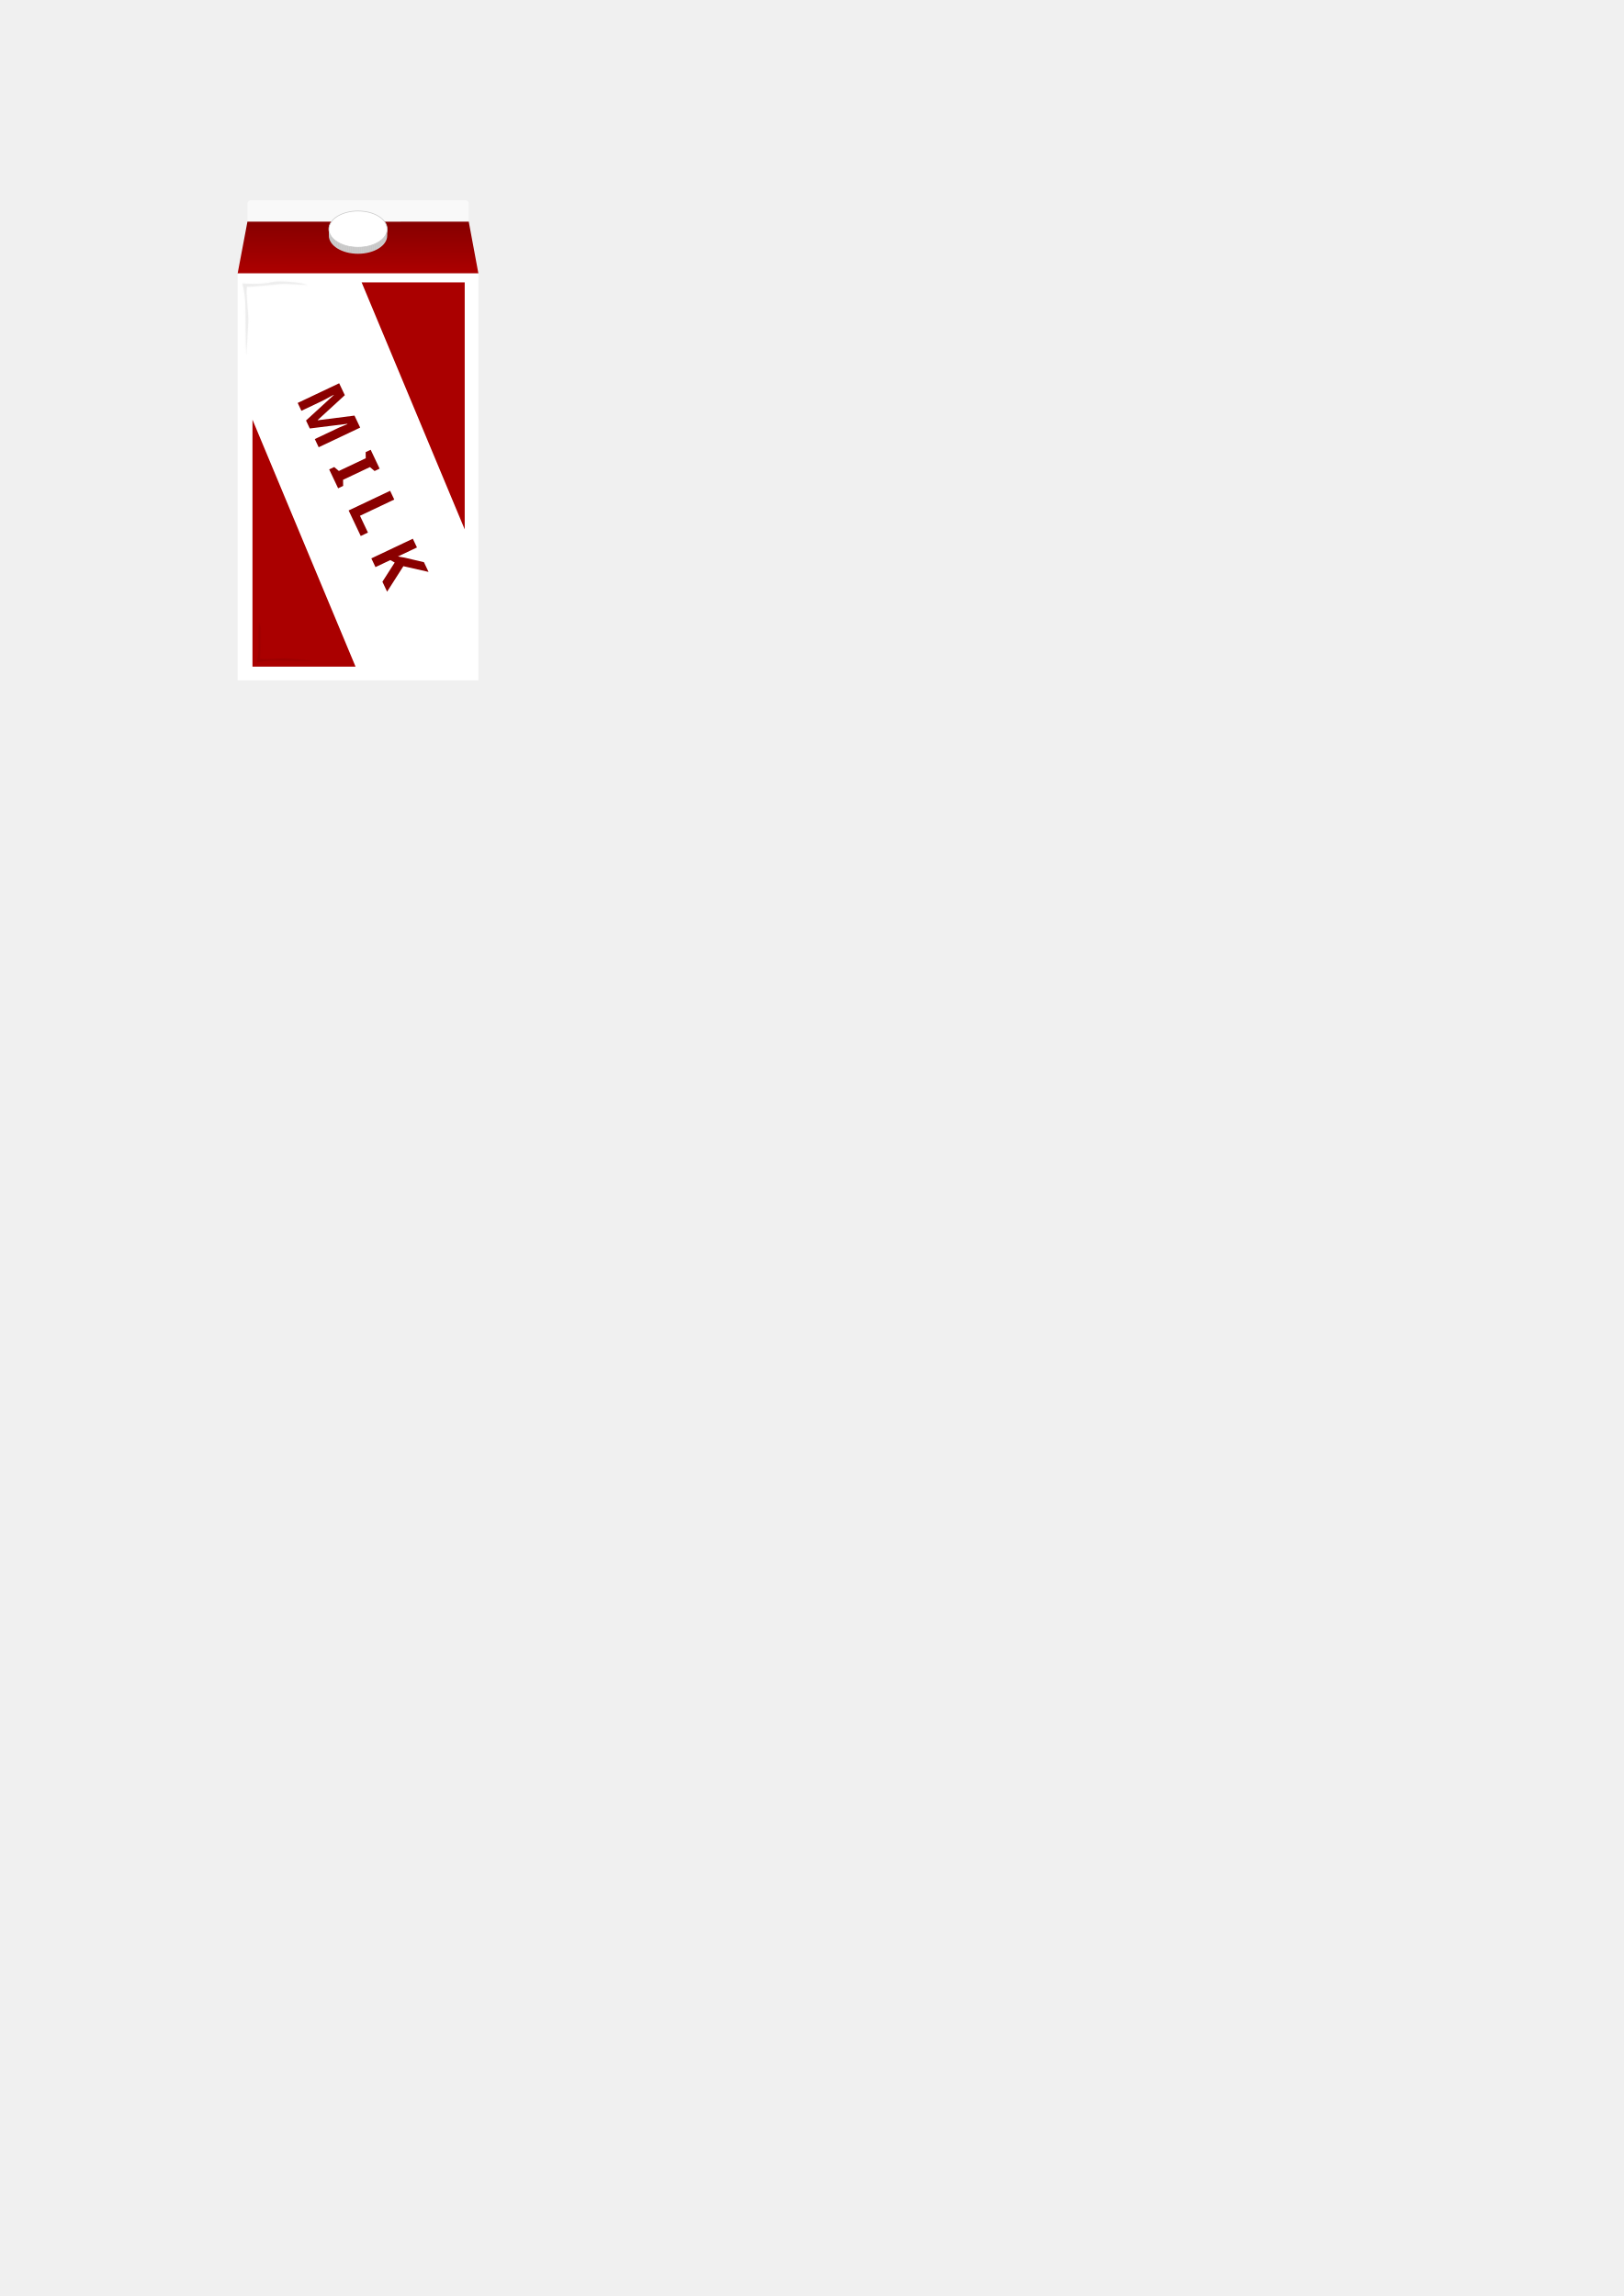
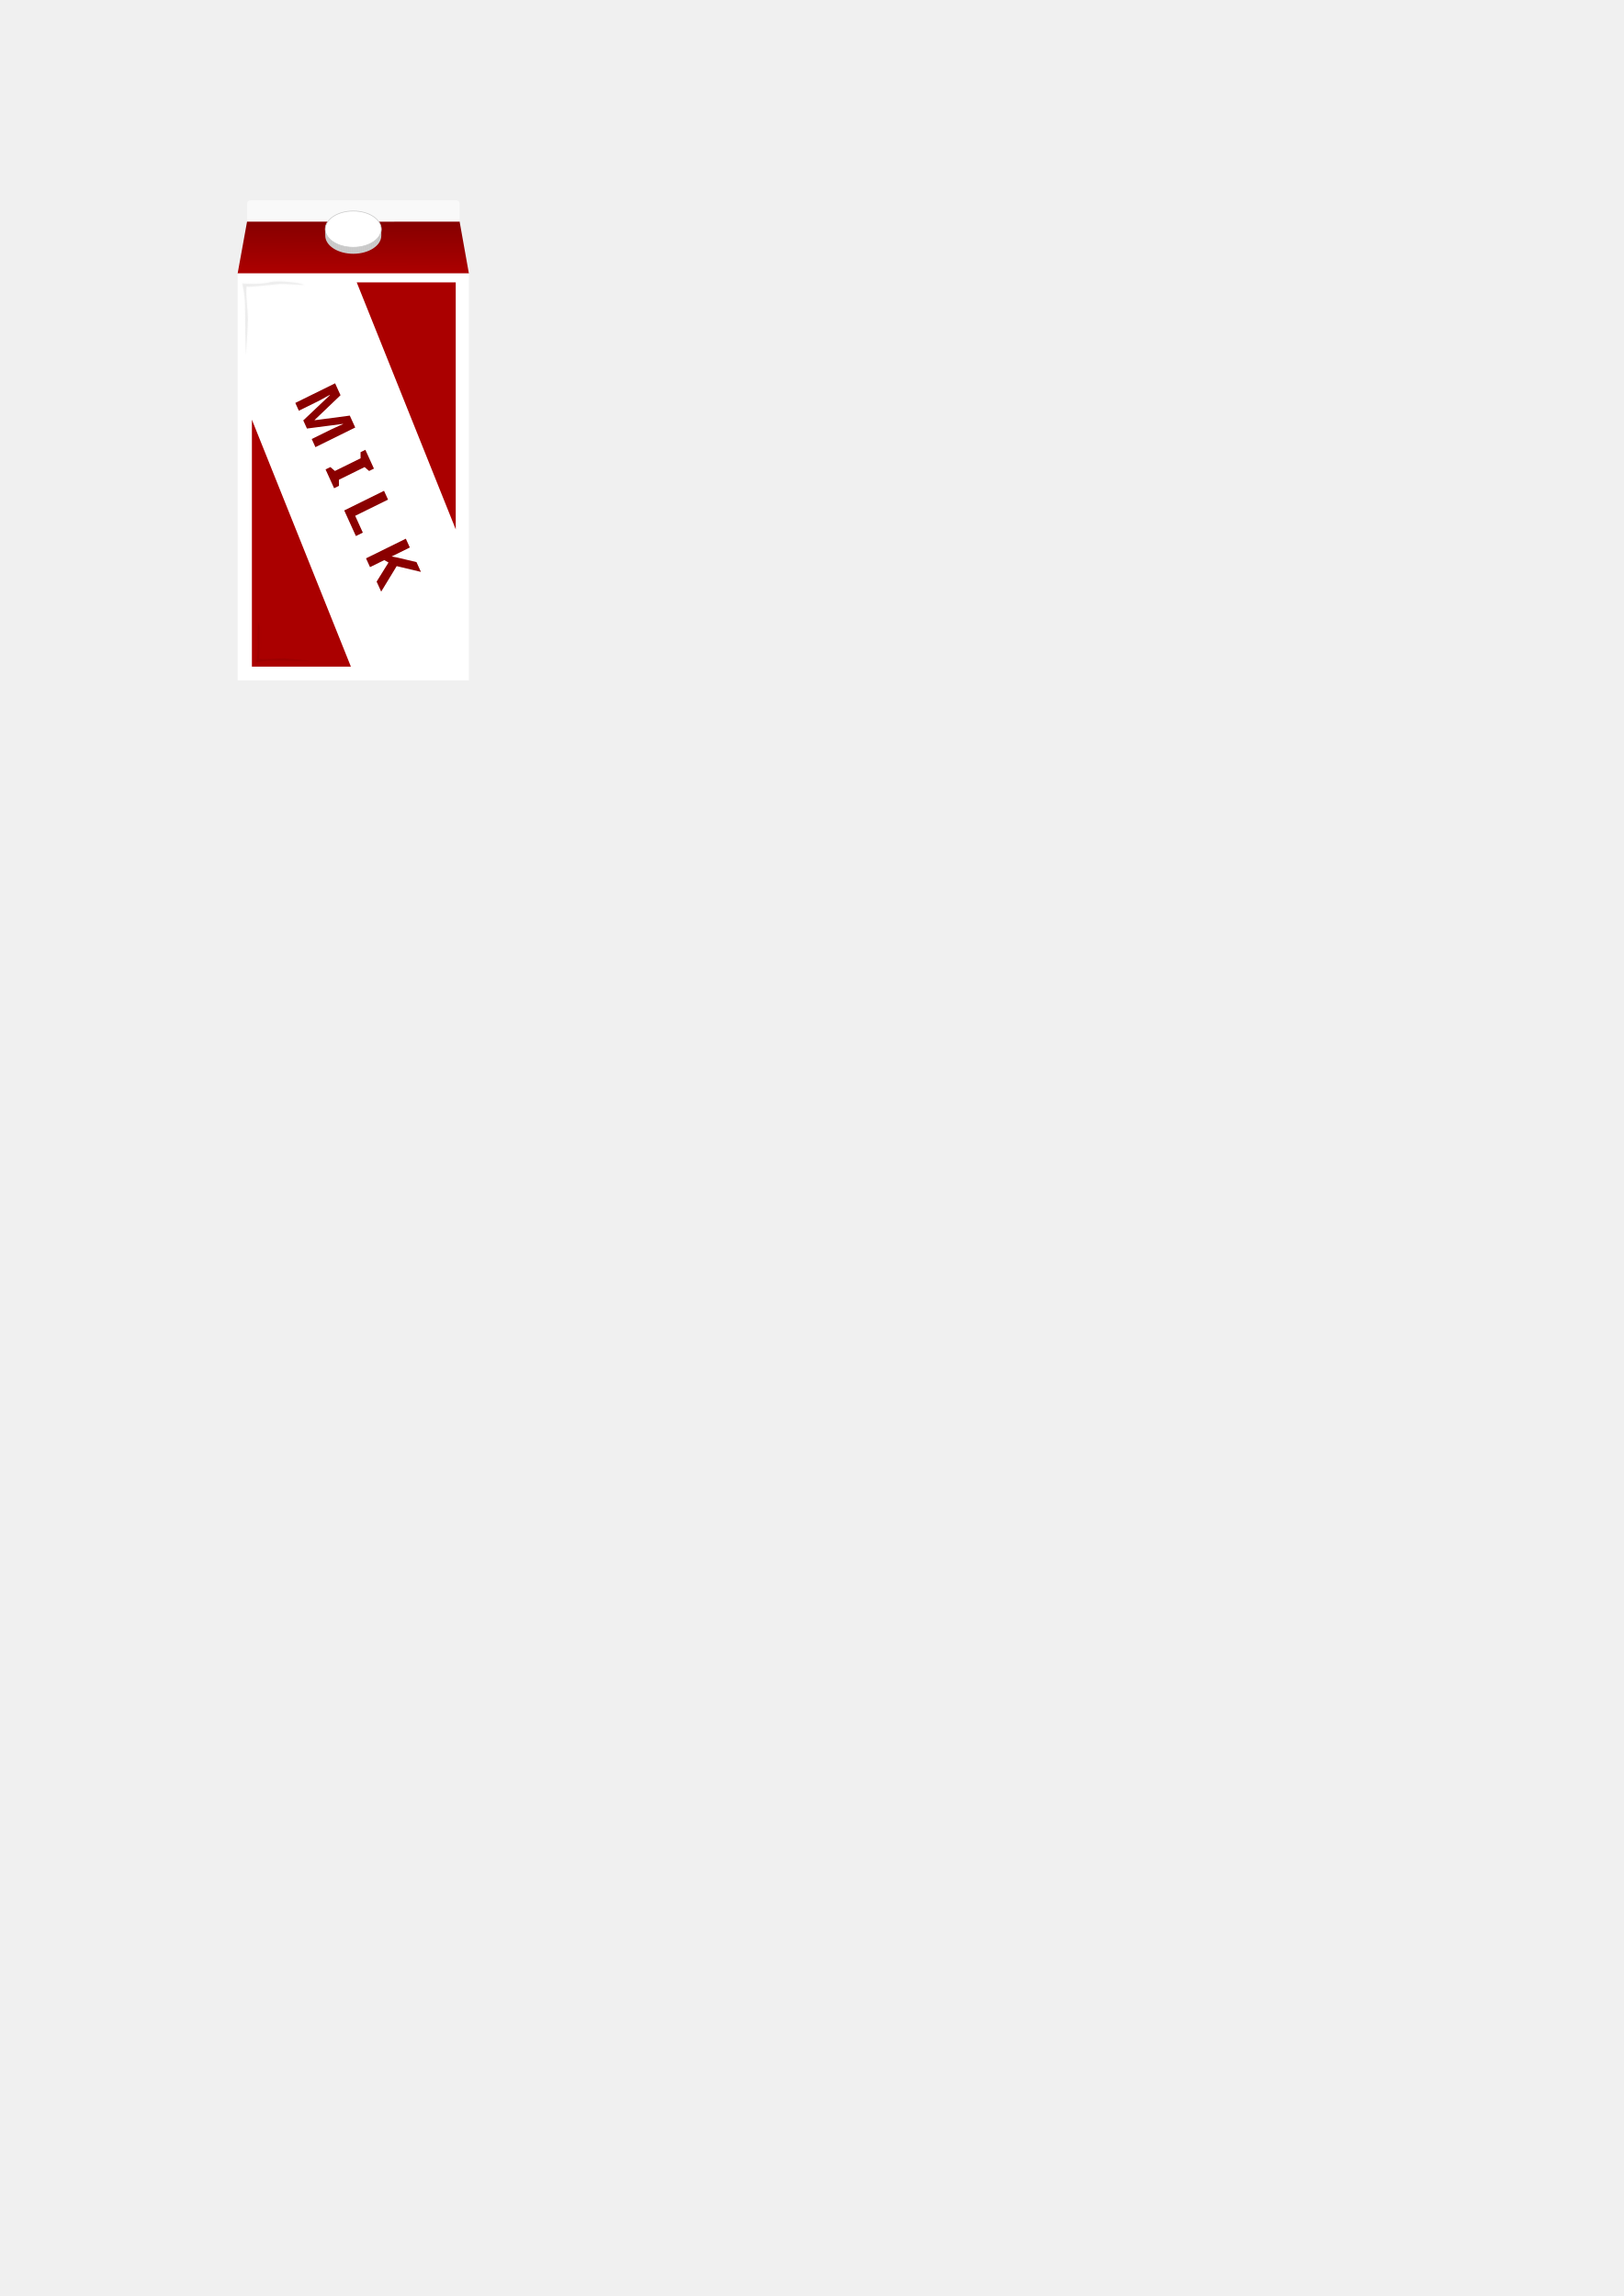
<svg xmlns="http://www.w3.org/2000/svg" xmlns:xlink="http://www.w3.org/1999/xlink" width="210mm" height="297mm" viewBox="0 0 210 297" version="1.1" id="svg3098">
  <defs id="defs3092">
    <linearGradient id="linearGradient3756">
      <stop id="stop3752" offset="0" style="stop-color:#850000;stop-opacity:1" />
      <stop id="stop3754" offset="1" style="stop-color:#aa0000;stop-opacity:1" />
    </linearGradient>
    <linearGradient id="linearGradient3732">
      <stop style="stop-color:#aa0000;stop-opacity:1;" offset="0" id="stop3728" />
      <stop style="stop-color:#aa0000;stop-opacity:0;" offset="1" id="stop3730" />
    </linearGradient>
    <linearGradient id="linearGradient3724">
      <stop style="stop-color:#000000;stop-opacity:0" offset="0" id="stop3720" />
      <stop style="stop-color:#000000;stop-opacity:0;" offset="1" id="stop3722" />
    </linearGradient>
    <filter style="color-interpolation-filters:sRGB" id="filter3702" x="-0.032" width="1.064" y="-0.033" height="1.065">
      <feGaussianBlur stdDeviation="0.494" id="feGaussianBlur3704" />
    </filter>
    <linearGradient xlink:href="#linearGradient3724" id="linearGradient3726" x1="91.488" y1="46.084" x2="91.384" y2="63.093" gradientUnits="userSpaceOnUse" />
    <linearGradient xlink:href="#linearGradient3732" id="linearGradient3734" x1="51.99" y1="55.344" x2="136.836" y2="55.344" gradientUnits="userSpaceOnUse" />
-     <linearGradient xlink:href="#linearGradient3756" id="linearGradient3736" gradientUnits="userSpaceOnUse" x1="91.488" y1="46.084" x2="91.384" y2="63.093" gradientTransform="matrix(0.3680885,0,0,0.3680885,11.55212,11.64136)" />
+     <linearGradient xlink:href="#linearGradient3756" id="linearGradient3736" gradientUnits="userSpaceOnUse" x1="91.488" y1="46.084" x2="91.384" y2="63.093" gradientTransform="matrix(0.3535665,0,0,0.3680885,12.30897,11.64136)" />
    <filter style="color-interpolation-filters:sRGB" id="filter3785" x="-3.995" width="8.989" y="-0.018" height="1.036">
      <feGaussianBlur stdDeviation="0.028" id="feGaussianBlur3787" />
    </filter>
    <filter style="color-interpolation-filters:sRGB" id="filter3801" x="-4.797" width="10.594" y="-0.018" height="1.036">
      <feGaussianBlur stdDeviation="0.033" id="feGaussianBlur3803" />
    </filter>
    <filter style="color-interpolation-filters:sRGB" id="filter3817" x="-5.631" width="12.262" y="-0.018" height="1.036">
      <feGaussianBlur stdDeviation="0.039" id="feGaussianBlur3819" />
    </filter>
  </defs>
  <g id="layer1">
-     <path style="opacity:1;fill:url(#linearGradient3736);fill-opacity:1;fill-rule:nonzero;stroke:none;stroke-width:0.078;stroke-miterlimit:4;stroke-dasharray:none;stroke-opacity:1" d="m 32.006,28.652 h 28.615 l 1.252,6.722 h -31.137 z" id="rect3713" />
-     <rect style="opacity:1;fill:#ffffff;fill-opacity:1;fill-rule:nonzero;stroke:none;stroke-width:0.083;stroke-miterlimit:4;stroke-dasharray:none;stroke-opacity:1" id="rect3643" width="31.137" height="52.633" x="30.736" y="35.374" />
-     <path style="opacity:1;fill:#ececec;fill-opacity:1;fill-rule:nonzero;stroke:none;stroke-width:0.073;stroke-miterlimit:4;stroke-dasharray:none;stroke-opacity:1;filter:url(#filter3702)" d="m 56.044,68.906 c -0.007,0.077 11.079,0.742 16.775,-0.614 3.782,-0.901 17.137,0.093 20.127,1.417 L 80.001,69.135 c -2.341,-0.104 -20.023,1.886 -21.356,1.276 -0.589,4.862 0.691,10.82 0.801,16.347 0.029,1.466 -1.181,18.9 -1.181,17.434 -0.365,-3.351 -0.392,-18.097 -0.484,-23.958 -0.099,-6.299 -1.736,-11.328 -1.736,-11.328 z" id="rect3645" transform="matrix(0.2276886,0,0,0.2618467,18.58297,18.61718)" />
-     <path style="opacity:1;fill:#aa0000;fill-opacity:1;fill-rule:nonzero;stroke:none;stroke-width:0.113;stroke-miterlimit:4;stroke-dasharray:none;stroke-opacity:1" d="m 32.654,54.287 13.33,31.949 H 32.654 Z" id="rect3708" />
-     <path id="path3711" d="M 60.102,68.479 46.772,36.53 h 13.33 z" style="opacity:1;fill:#aa0000;fill-opacity:1;fill-rule:nonzero;stroke:none;stroke-width:0.113;stroke-miterlimit:4;stroke-dasharray:none;stroke-opacity:1" />
-     <path id="path3706" d="m 89.72,143.607 c -0.007,0.077 11.079,0.742 16.775,-0.614 12.252,-0.345 13.691,-1.313 7.182,0.843 -2.341,-0.104 -20.023,1.886 -21.356,1.276 -0.589,4.862 0.691,10.82 0.801,16.347 0.029,1.466 -1.181,18.9 -1.181,17.434 -0.365,-3.351 -0.392,-18.097 -0.484,-23.958 -0.099,-6.299 -1.736,-11.328 -1.736,-11.328 z" style="opacity:1;fill:#9d0000;fill-opacity:1;fill-rule:nonzero;stroke:none;stroke-width:0.073;stroke-miterlimit:4;stroke-dasharray:none;stroke-opacity:1;filter:url(#filter3702)" transform="matrix(0.01764642,-0.1882891,0.2058915,0.00608084,2.079707,101.7139)" />
-     <path style="opacity:1;fill:#f9f9f9;fill-opacity:1;fill-rule:nonzero;stroke:none;stroke-width:0.117;stroke-miterlimit:4;stroke-dasharray:none;stroke-opacity:1" d="m 32.44,25.902 h 27.746 c 0.241,0 0.435,0.194 0.435,0.435 v 2.315 c 0,0 -19.519,0.022 -28.615,0 l -10e-7,-2.315 c 0,-0.241 0.194,-0.435 0.435,-0.435 z" id="rect3718" />
-     <path style="opacity:1;fill:#cccccc;fill-opacity:1;fill-rule:nonzero;stroke:none;stroke-width:0.088;stroke-miterlimit:4;stroke-dasharray:none;stroke-opacity:1" d="m 46.305,28.137 a 3.773,2.345 0 0 0 -3.457,1.409 h -0.316 v 0.936 h 6.63e-4 a 3.773,2.345 0 0 0 3.773,2.345 3.773,2.345 0 0 0 3.773,-2.345 v -0.936 h -0.318 a 3.773,2.345 0 0 0 -3.454,-1.409 z" id="ellipse3761" />
-     <path style="fill:#cccccc;fill-opacity:1;stroke:#b5b5b5;stroke-width:0.065;stroke-linecap:butt;stroke-linejoin:miter;stroke-miterlimit:4;stroke-dasharray:none;stroke-opacity:1;filter:url(#filter3785)" d="m 84.872,52.741 -0.017,-3.692" id="path3769" transform="matrix(0.3680885,0,0,0.3680885,11.55212,11.64136)" />
-     <path id="path3771" d="m 85.527,53.509 -0.017,-4.413" style="fill:#cccccc;fill-opacity:1;stroke:#b5b5b5;stroke-width:0.071;stroke-linecap:butt;stroke-linejoin:miter;stroke-miterlimit:4;stroke-dasharray:none;stroke-opacity:1;filter:url(#filter3801)" transform="matrix(0.3680885,0,0,0.3680885,11.55212,11.64136)" />
-     <path id="path3775" d="m 86.181,54.218 -0.017,-5.145" style="fill:#cccccc;fill-opacity:1;stroke:#b5b5b5;stroke-width:0.076;stroke-linecap:butt;stroke-linejoin:miter;stroke-miterlimit:4;stroke-dasharray:none;stroke-opacity:1;filter:url(#filter3817)" transform="matrix(0.3680885,0,0,0.3680885,11.55212,11.64136)" />
-     <path style="fill:#cccccc;fill-opacity:1;stroke:#b5b5b5;stroke-width:0.076;stroke-linecap:butt;stroke-linejoin:miter;stroke-miterlimit:4;stroke-dasharray:none;stroke-opacity:1;filter:url(#filter3817)" d="m 86.836,54.761 -0.017,-5.145" id="path3821" transform="matrix(0.3680885,0,0,0.3680885,11.55212,11.64136)" />
-     <path id="path3823" d="m 87.491,55.245 -0.017,-5.145" style="fill:#cccccc;fill-opacity:1;stroke:#b5b5b5;stroke-width:0.076;stroke-linecap:butt;stroke-linejoin:miter;stroke-miterlimit:4;stroke-dasharray:none;stroke-opacity:1;filter:url(#filter3817)" transform="matrix(0.3680885,0,0,0.3680885,11.55212,11.64136)" />
-     <path id="path3825" d="m 102.424,28.575 -0.017,-5.145" style="fill:#cccccc;fill-opacity:1;stroke:#b5b5b5;stroke-width:0.076;stroke-linecap:butt;stroke-linejoin:miter;stroke-miterlimit:4;stroke-dasharray:none;stroke-opacity:1;filter:url(#filter3817)" transform="matrix(0.3343038,0,0,0.4119205,9.756305,20.37109)" />
-     <path transform="matrix(0.3027561,0,0,0.4532023,13.22827,19.33029)" style="fill:#cccccc;fill-opacity:1;stroke:#b5b5b5;stroke-width:0.076;stroke-linecap:butt;stroke-linejoin:miter;stroke-miterlimit:4;stroke-dasharray:none;stroke-opacity:1;filter:url(#filter3817)" d="m 102.424,28.575 -0.017,-5.145" id="path3827" />
-     <path id="path3829" d="m 102.424,28.575 -0.017,-5.145" style="fill:#cccccc;fill-opacity:1;stroke:#b5b5b5;stroke-width:0.076;stroke-linecap:butt;stroke-linejoin:miter;stroke-miterlimit:4;stroke-dasharray:none;stroke-opacity:1;filter:url(#filter3817)" transform="matrix(0.3027561,0,0,0.4532023,13.46925,19.41725)" />
-     <path transform="matrix(0.3027561,0,0,0.4532023,13.71023,19.50855)" style="fill:#cccccc;fill-opacity:1;stroke:#b5b5b5;stroke-width:0.076;stroke-linecap:butt;stroke-linejoin:miter;stroke-miterlimit:4;stroke-dasharray:none;stroke-opacity:1;filter:url(#filter3817)" d="m 102.424,28.575 -0.017,-5.145" id="path3831" />
-     <path id="path3833" d="m 102.424,28.575 -0.017,-5.145" style="fill:#cccccc;fill-opacity:1;stroke:#b5b5b5;stroke-width:0.076;stroke-linecap:butt;stroke-linejoin:miter;stroke-miterlimit:4;stroke-dasharray:none;stroke-opacity:1;filter:url(#filter3817)" transform="matrix(0.3027561,0,0,0.4532023,13.9512,19.59116)" />
-     <path transform="matrix(0.3027561,0,0,0.4532023,14.19218,19.63464)" style="fill:#cccccc;fill-opacity:1;stroke:#b5b5b5;stroke-width:0.076;stroke-linecap:butt;stroke-linejoin:miter;stroke-miterlimit:4;stroke-dasharray:none;stroke-opacity:1;filter:url(#filter3817)" d="m 102.424,28.575 -0.017,-5.145" id="path3835" />
-     <path id="path3837" d="m 102.424,28.575 -0.017,-5.145" style="fill:#cccccc;fill-opacity:1;stroke:#b5b5b5;stroke-width:0.076;stroke-linecap:butt;stroke-linejoin:miter;stroke-miterlimit:4;stroke-dasharray:none;stroke-opacity:1;filter:url(#filter3817)" transform="matrix(0.288983,0,0,0.4700582,15.84374,19.19635)" />
-     <path id="path3839" d="m 107.515,24.96 -0.017,-3.692" style="fill:#cccccc;fill-opacity:1;stroke:#b5b5b5;stroke-width:0.065;stroke-linecap:butt;stroke-linejoin:miter;stroke-miterlimit:4;stroke-dasharray:none;stroke-opacity:1;filter:url(#filter3785)" transform="matrix(-0.3680885,0,0,0.3680885,89.34992,21.90372)" />
-     <path style="fill:#cccccc;fill-opacity:1;stroke:#b5b5b5;stroke-width:0.071;stroke-linecap:butt;stroke-linejoin:miter;stroke-miterlimit:4;stroke-dasharray:none;stroke-opacity:1;filter:url(#filter3801)" d="m 108.023,25.728 -0.017,-4.413" id="path3841" transform="matrix(-0.3680885,0,0,0.3680885,89.29591,21.90372)" />
-     <path style="fill:#cccccc;fill-opacity:1;stroke:#b5b5b5;stroke-width:0.076;stroke-linecap:butt;stroke-linejoin:miter;stroke-miterlimit:4;stroke-dasharray:none;stroke-opacity:1;filter:url(#filter3817)" d="m 108.578,26.437 -0.017,-5.145" id="path3843" transform="matrix(-0.3680885,0,0,0.3680885,89.25928,21.90372)" />
-     <path id="path3845" d="m 109.216,26.98 -0.017,-5.145" style="fill:#cccccc;fill-opacity:1;stroke:#b5b5b5;stroke-width:0.076;stroke-linecap:butt;stroke-linejoin:miter;stroke-miterlimit:4;stroke-dasharray:none;stroke-opacity:1;filter:url(#filter3817)" transform="matrix(-0.3680885,0,0,0.3680885,89.25307,21.90372)" />
-     <path style="fill:#cccccc;fill-opacity:1;stroke:#b5b5b5;stroke-width:0.076;stroke-linecap:butt;stroke-linejoin:miter;stroke-miterlimit:4;stroke-dasharray:none;stroke-opacity:1;filter:url(#filter3817)" d="M 109.878,27.464 109.861,22.319" id="path3847" transform="matrix(-0.3680885,0,0,0.3680885,89.25557,21.90372)" />
-     <path transform="matrix(-0.3343038,0,0,0.4119205,82.81105,20.40748)" style="fill:#cccccc;fill-opacity:1;stroke:#b5b5b5;stroke-width:0.076;stroke-linecap:butt;stroke-linejoin:miter;stroke-miterlimit:4;stroke-dasharray:none;stroke-opacity:1;filter:url(#filter3817)" d="m 102.424,28.575 -0.017,-5.145" id="path3849" />
-     <path id="path3851" d="m 102.424,28.575 -0.017,-5.145" style="fill:#cccccc;fill-opacity:1;stroke:#b5b5b5;stroke-width:0.076;stroke-linecap:butt;stroke-linejoin:miter;stroke-miterlimit:4;stroke-dasharray:none;stroke-opacity:1;filter:url(#filter3817)" transform="matrix(-0.3027561,0,0,0.4532023,79.33908,19.36669)" />
-     <path transform="matrix(-0.3027561,0,0,0.4532023,79.09812,19.45364)" style="fill:#cccccc;fill-opacity:1;stroke:#b5b5b5;stroke-width:0.076;stroke-linecap:butt;stroke-linejoin:miter;stroke-miterlimit:4;stroke-dasharray:none;stroke-opacity:1;filter:url(#filter3817)" d="m 102.424,28.575 -0.017,-5.145" id="path3853" />
-     <path id="path3855" d="m 102.424,28.575 -0.017,-5.145" style="fill:#cccccc;fill-opacity:1;stroke:#b5b5b5;stroke-width:0.076;stroke-linecap:butt;stroke-linejoin:miter;stroke-miterlimit:4;stroke-dasharray:none;stroke-opacity:1;filter:url(#filter3817)" transform="matrix(-0.3027561,0,0,0.4532023,78.85713,19.54495)" />
-     <path transform="matrix(-0.3027561,0,0,0.4532023,78.61616,19.62756)" style="fill:#cccccc;fill-opacity:1;stroke:#b5b5b5;stroke-width:0.076;stroke-linecap:butt;stroke-linejoin:miter;stroke-miterlimit:4;stroke-dasharray:none;stroke-opacity:1;filter:url(#filter3817)" d="m 102.424,28.575 -0.017,-5.145" id="path3857" />
-     <path id="path3859" d="m 102.424,28.575 -0.017,-5.145" style="fill:#cccccc;fill-opacity:1;stroke:#b5b5b5;stroke-width:0.076;stroke-linecap:butt;stroke-linejoin:miter;stroke-miterlimit:4;stroke-dasharray:none;stroke-opacity:1;filter:url(#filter3817)" transform="matrix(-0.3027561,0,0,0.4532023,78.37519,19.67103)" />
-     <path transform="matrix(-0.288983,0,0,0.4700582,76.72362,19.23275)" style="fill:#cccccc;fill-opacity:1;stroke:#b5b5b5;stroke-width:0.076;stroke-linecap:butt;stroke-linejoin:miter;stroke-miterlimit:4;stroke-dasharray:none;stroke-opacity:1;filter:url(#filter3817)" d="m 102.424,28.575 -0.017,-5.145" id="path3861" />
-     <path id="path3863" d="m 102.424,28.575 -0.017,-5.145" style="fill:#cccccc;fill-opacity:1;stroke:#b5b5b5;stroke-width:0.076;stroke-linecap:butt;stroke-linejoin:miter;stroke-miterlimit:4;stroke-dasharray:none;stroke-opacity:1;filter:url(#filter3817)" transform="matrix(-0.288983,0,0,0.4700582,76.48265,19.27188)" />
-     <path transform="matrix(-0.288983,0,0,0.4700582,76.24166,19.28927)" style="fill:#cccccc;fill-opacity:1;stroke:#b5b5b5;stroke-width:0.076;stroke-linecap:butt;stroke-linejoin:miter;stroke-miterlimit:4;stroke-dasharray:none;stroke-opacity:1;filter:url(#filter3817)" d="m 102.424,28.575 -0.017,-5.145" id="path3865" />
-     <path id="path3867" d="m 102.424,28.575 -0.017,-5.145" style="fill:#cccccc;fill-opacity:1;stroke:#b5b5b5;stroke-width:0.076;stroke-linecap:butt;stroke-linejoin:miter;stroke-miterlimit:4;stroke-dasharray:none;stroke-opacity:1;filter:url(#filter3817)" transform="matrix(-0.288983,0,0,0.4700582,76.00069,19.26753)" />
-     <path transform="matrix(-0.288983,0,0,0.4700582,75.75971,19.23275)" style="fill:#cccccc;fill-opacity:1;stroke:#b5b5b5;stroke-width:0.076;stroke-linecap:butt;stroke-linejoin:miter;stroke-miterlimit:4;stroke-dasharray:none;stroke-opacity:1;filter:url(#filter3817)" d="m 102.424,28.575 -0.017,-5.145" id="path3869" />
-     <path id="path3871" d="m 102.424,28.575 -0.017,-5.145" style="fill:#cccccc;fill-opacity:1;stroke:#b5b5b5;stroke-width:0.076;stroke-linecap:butt;stroke-linejoin:miter;stroke-miterlimit:4;stroke-dasharray:none;stroke-opacity:1;filter:url(#filter3817)" transform="matrix(-0.288983,0,0,0.4700582,75.51874,19.24144)" />
-     <path transform="matrix(-0.288983,0,0,0.4700582,75.27777,19.2197)" style="fill:#cccccc;fill-opacity:1;stroke:#b5b5b5;stroke-width:0.076;stroke-linecap:butt;stroke-linejoin:miter;stroke-miterlimit:4;stroke-dasharray:none;stroke-opacity:1;filter:url(#filter3817)" d="m 102.424,28.575 -0.017,-5.145" id="path3873" />
-     <path transform="matrix(-0.3680885,0,0,0.3680885,89.54122,21.5559)" style="fill:#cccccc;fill-opacity:1;stroke:#b5b5b5;stroke-width:0.065;stroke-linecap:butt;stroke-linejoin:miter;stroke-miterlimit:4;stroke-dasharray:none;stroke-opacity:1;filter:url(#filter3785)" d="m 107.515,24.96 -0.017,-3.692" id="path3939" />
-     <path id="path3941" d="m 84.423,51.513 -0.017,-3.692" style="fill:#cccccc;fill-opacity:1;stroke:#b5b5b5;stroke-width:0.065;stroke-linecap:butt;stroke-linejoin:miter;stroke-miterlimit:4;stroke-dasharray:none;stroke-opacity:1;filter:url(#filter3785)" transform="matrix(0.3680885,0,0,0.3680885,11.55212,11.64136)" />
-     <ellipse style="opacity:1;fill:#ffffff;fill-opacity:1;fill-rule:nonzero;stroke:#c9c9c9;stroke-width:0.088;stroke-miterlimit:4;stroke-dasharray:none;stroke-opacity:1" id="path3759" cx="46.304" cy="29.64" rx="3.773" ry="2.345" />
-     <text xml:space="preserve" style="font-style:normal;font-variant:normal;font-weight:bold;font-stretch:normal;font-size:8.311px;line-height:1.25;font-family:'Berlin Sans FB Demi';-inkscape-font-specification:'Berlin Sans FB Demi, Bold';font-variant-ligatures:normal;font-variant-caps:normal;font-variant-numeric:normal;font-feature-settings:normal;text-align:start;letter-spacing:0px;word-spacing:0px;writing-mode:lr-tb;text-anchor:start;fill:#8a0000;fill-opacity:1;stroke:none;stroke-width:0.097" x="62.836" y="-12.478" id="text3950" transform="rotate(64.65199)">
-       <tspan id="tspan3952" x="62.836" y="-12.478" style="stroke-width:0.097">M I L K</tspan>
+     <path style="opacity:1;fill:url(#linearGradient3736);fill-opacity:1;fill-rule:nonzero;stroke:none;stroke-width:0.076;stroke-miterlimit:4;stroke-dasharray:none;stroke-opacity:1" d="m 31.955,28.652 h 27.486 l 1.203,6.722 H 30.736 Z" id="rect3713" />
+     <rect style="opacity:1;fill:#ffffff;fill-opacity:1;fill-rule:nonzero;stroke:none;stroke-width:0.082;stroke-miterlimit:4;stroke-dasharray:none;stroke-opacity:1" id="rect3643" width="29.908" height="52.633" x="30.736" y="35.374" />
+     <path style="opacity:1;fill:#ececec;fill-opacity:1;fill-rule:nonzero;stroke:none;stroke-width:0.073;stroke-miterlimit:4;stroke-dasharray:none;stroke-opacity:1;filter:url(#filter3702)" d="m 56.044,68.906 c -0.007,0.077 11.079,0.742 16.775,-0.614 3.782,-0.901 17.137,0.093 20.127,1.417 L 80.001,69.135 c -2.341,-0.104 -20.023,1.886 -21.356,1.276 -0.589,4.862 0.691,10.82 0.801,16.347 0.029,1.466 -1.181,18.9 -1.181,17.434 -0.365,-3.351 -0.392,-18.097 -0.484,-23.958 -0.099,-6.299 -1.736,-11.328 -1.736,-11.328 z" id="rect3645" transform="matrix(0.2187057,0,0,0.2618467,19.06243,18.61718)" />
+     <path style="opacity:1;fill:#aa0000;fill-opacity:1;fill-rule:nonzero;stroke:none;stroke-width:0.11;stroke-miterlimit:4;stroke-dasharray:none;stroke-opacity:1" d="m 32.579,54.287 12.804,31.949 H 32.579 Z" id="rect3708" />
+     <path id="path3711" d="M 58.944,68.479 46.139,36.53 h 12.804 z" style="opacity:1;fill:#aa0000;fill-opacity:1;fill-rule:nonzero;stroke:none;stroke-width:0.11;stroke-miterlimit:4;stroke-dasharray:none;stroke-opacity:1" />
+     <path id="path3706" d="m 89.72,143.607 c -0.007,0.077 11.079,0.742 16.775,-0.614 12.252,-0.345 13.691,-1.313 7.182,0.843 -2.341,-0.104 -20.023,1.886 -21.356,1.276 -0.589,4.862 0.691,10.82 0.801,16.347 0.029,1.466 -1.181,18.9 -1.181,17.434 -0.365,-3.351 -0.392,-18.097 -0.484,-23.958 -0.099,-6.299 -1.736,-11.328 -1.736,-11.328 z" style="opacity:1;fill:#9d0000;fill-opacity:1;fill-rule:nonzero;stroke:none;stroke-width:0.073;stroke-miterlimit:4;stroke-dasharray:none;stroke-opacity:1;filter:url(#filter3702)" transform="matrix(0.01695023,-0.1882891,0.1977686,0.00608084,3.210264,101.7139)" />
+     <path style="opacity:1;fill:#f9f9f9;fill-opacity:1;fill-rule:nonzero;stroke:none;stroke-width:0.115;stroke-miterlimit:4;stroke-dasharray:none;stroke-opacity:1" d="m 32.373,25.902 h 26.651 c 0.231,0 0.418,0.194 0.418,0.435 v 2.315 c 0,0 -18.749,0.022 -27.486,0 l -1e-6,-2.315 c 0,-0.241 0.186,-0.435 0.418,-0.435 z" id="rect3718" />
+     <path style="opacity:1;fill:#cccccc;fill-opacity:1;fill-rule:nonzero;stroke:none;stroke-width:0.087;stroke-miterlimit:4;stroke-dasharray:none;stroke-opacity:1" d="m 45.691,28.137 a 3.624,2.345 0 0 0 -3.321,1.409 h -0.304 v 0.936 h 6.37e-4 a 3.624,2.345 0 0 0 3.624,2.345 3.624,2.345 0 0 0 3.624,-2.345 v -0.936 h -0.306 a 3.624,2.345 0 0 0 -3.318,-1.409 z" id="ellipse3761" />
+     <path style="fill:#cccccc;fill-opacity:1;stroke:#b5b5b5;stroke-width:0.065;stroke-linecap:butt;stroke-linejoin:miter;stroke-miterlimit:4;stroke-dasharray:none;stroke-opacity:1;filter:url(#filter3785)" d="m 84.872,52.741 -0.017,-3.692" id="path3769" transform="matrix(0.3535665,0,0,0.3680885,12.30897,11.64136)" />
+     <path id="path3771" d="m 85.527,53.509 -0.017,-4.413" style="fill:#cccccc;fill-opacity:1;stroke:#b5b5b5;stroke-width:0.071;stroke-linecap:butt;stroke-linejoin:miter;stroke-miterlimit:4;stroke-dasharray:none;stroke-opacity:1;filter:url(#filter3801)" transform="matrix(0.3535665,0,0,0.3680885,12.30897,11.64136)" />
+     <path id="path3775" d="m 86.181,54.218 -0.017,-5.145" style="fill:#cccccc;fill-opacity:1;stroke:#b5b5b5;stroke-width:0.076;stroke-linecap:butt;stroke-linejoin:miter;stroke-miterlimit:4;stroke-dasharray:none;stroke-opacity:1;filter:url(#filter3817)" transform="matrix(0.3535665,0,0,0.3680885,12.30897,11.64136)" />
+     <path style="fill:#cccccc;fill-opacity:1;stroke:#b5b5b5;stroke-width:0.076;stroke-linecap:butt;stroke-linejoin:miter;stroke-miterlimit:4;stroke-dasharray:none;stroke-opacity:1;filter:url(#filter3817)" d="m 86.836,54.761 -0.017,-5.145" id="path3821" transform="matrix(0.3535665,0,0,0.3680885,12.30897,11.64136)" />
+     <path id="path3823" d="m 87.491,55.245 -0.017,-5.145" style="fill:#cccccc;fill-opacity:1;stroke:#b5b5b5;stroke-width:0.076;stroke-linecap:butt;stroke-linejoin:miter;stroke-miterlimit:4;stroke-dasharray:none;stroke-opacity:1;filter:url(#filter3817)" transform="matrix(0.3535665,0,0,0.3680885,12.30897,11.64136)" />
+     <path id="path3825" d="m 102.424,28.575 -0.017,-5.145" style="fill:#cccccc;fill-opacity:1;stroke:#b5b5b5;stroke-width:0.076;stroke-linecap:butt;stroke-linejoin:miter;stroke-miterlimit:4;stroke-dasharray:none;stroke-opacity:1;filter:url(#filter3817)" transform="matrix(0.3211147,0,0,0.4119205,10.584,20.37109)" />
+     <path transform="matrix(0.2908117,0,0,0.4532023,13.91899,19.33029)" style="fill:#cccccc;fill-opacity:1;stroke:#b5b5b5;stroke-width:0.076;stroke-linecap:butt;stroke-linejoin:miter;stroke-miterlimit:4;stroke-dasharray:none;stroke-opacity:1;filter:url(#filter3817)" d="m 102.424,28.575 -0.017,-5.145" id="path3827" />
+     <path id="path3829" d="m 102.424,28.575 -0.017,-5.145" style="fill:#cccccc;fill-opacity:1;stroke:#b5b5b5;stroke-width:0.076;stroke-linecap:butt;stroke-linejoin:miter;stroke-miterlimit:4;stroke-dasharray:none;stroke-opacity:1;filter:url(#filter3817)" transform="matrix(0.2908117,0,0,0.4532023,14.15046,19.41725)" />
+     <path transform="matrix(0.2908117,0,0,0.4532023,14.38193,19.50855)" style="fill:#cccccc;fill-opacity:1;stroke:#b5b5b5;stroke-width:0.076;stroke-linecap:butt;stroke-linejoin:miter;stroke-miterlimit:4;stroke-dasharray:none;stroke-opacity:1;filter:url(#filter3817)" d="m 102.424,28.575 -0.017,-5.145" id="path3831" />
+     <path id="path3833" d="m 102.424,28.575 -0.017,-5.145" style="fill:#cccccc;fill-opacity:1;stroke:#b5b5b5;stroke-width:0.076;stroke-linecap:butt;stroke-linejoin:miter;stroke-miterlimit:4;stroke-dasharray:none;stroke-opacity:1;filter:url(#filter3817)" transform="matrix(0.2908117,0,0,0.4532023,14.6134,19.59116)" />
+     <path transform="matrix(0.2908117,0,0,0.4532023,14.84487,19.63464)" style="fill:#cccccc;fill-opacity:1;stroke:#b5b5b5;stroke-width:0.076;stroke-linecap:butt;stroke-linejoin:miter;stroke-miterlimit:4;stroke-dasharray:none;stroke-opacity:1;filter:url(#filter3817)" d="m 102.424,28.575 -0.017,-5.145" id="path3835" />
+     <path id="path3837" d="m 102.424,28.575 -0.017,-5.145" style="fill:#cccccc;fill-opacity:1;stroke:#b5b5b5;stroke-width:0.076;stroke-linecap:butt;stroke-linejoin:miter;stroke-miterlimit:4;stroke-dasharray:none;stroke-opacity:1;filter:url(#filter3817)" transform="matrix(0.277582,0,0,0.4700582,16.43128,19.19635)" />
+     <path id="path3839" d="m 107.515,24.96 -0.017,-3.692" style="fill:#cccccc;fill-opacity:1;stroke:#b5b5b5;stroke-width:0.065;stroke-linecap:butt;stroke-linejoin:miter;stroke-miterlimit:4;stroke-dasharray:none;stroke-opacity:1;filter:url(#filter3785)" transform="matrix(-0.3535665,0,0,0.3680885,87.03747,21.90372)" />
+     <path style="fill:#cccccc;fill-opacity:1;stroke:#b5b5b5;stroke-width:0.071;stroke-linecap:butt;stroke-linejoin:miter;stroke-miterlimit:4;stroke-dasharray:none;stroke-opacity:1;filter:url(#filter3801)" d="m 108.023,25.728 -0.017,-4.413" id="path3841" transform="matrix(-0.3535665,0,0,0.3680885,86.98558,21.90372)" />
+     <path style="fill:#cccccc;fill-opacity:1;stroke:#b5b5b5;stroke-width:0.076;stroke-linecap:butt;stroke-linejoin:miter;stroke-miterlimit:4;stroke-dasharray:none;stroke-opacity:1;filter:url(#filter3817)" d="m 108.578,26.437 -0.017,-5.145" id="path3843" transform="matrix(-0.3535665,0,0,0.3680885,86.9504,21.90372)" />
+     <path id="path3845" d="m 109.216,26.98 -0.017,-5.145" style="fill:#cccccc;fill-opacity:1;stroke:#b5b5b5;stroke-width:0.076;stroke-linecap:butt;stroke-linejoin:miter;stroke-miterlimit:4;stroke-dasharray:none;stroke-opacity:1;filter:url(#filter3817)" transform="matrix(-0.3535665,0,0,0.3680885,86.94444,21.90372)" />
+     <path style="fill:#cccccc;fill-opacity:1;stroke:#b5b5b5;stroke-width:0.076;stroke-linecap:butt;stroke-linejoin:miter;stroke-miterlimit:4;stroke-dasharray:none;stroke-opacity:1;filter:url(#filter3817)" d="M 109.878,27.464 109.861,22.319" id="path3847" transform="matrix(-0.3535665,0,0,0.3680885,86.94684,21.90372)" />
+     <path transform="matrix(-0.3211147,0,0,0.4119205,80.75657,20.40748)" style="fill:#cccccc;fill-opacity:1;stroke:#b5b5b5;stroke-width:0.076;stroke-linecap:butt;stroke-linejoin:miter;stroke-miterlimit:4;stroke-dasharray:none;stroke-opacity:1;filter:url(#filter3817)" d="m 102.424,28.575 -0.017,-5.145" id="path3849" />
+     <path id="path3851" d="m 102.424,28.575 -0.017,-5.145" style="fill:#cccccc;fill-opacity:1;stroke:#b5b5b5;stroke-width:0.076;stroke-linecap:butt;stroke-linejoin:miter;stroke-miterlimit:4;stroke-dasharray:none;stroke-opacity:1;filter:url(#filter3817)" transform="matrix(-0.2908117,0,0,0.4532023,77.42158,19.36669)" />
+     <path transform="matrix(-0.2908117,0,0,0.4532023,77.19012,19.45364)" style="fill:#cccccc;fill-opacity:1;stroke:#b5b5b5;stroke-width:0.076;stroke-linecap:butt;stroke-linejoin:miter;stroke-miterlimit:4;stroke-dasharray:none;stroke-opacity:1;filter:url(#filter3817)" d="m 102.424,28.575 -0.017,-5.145" id="path3853" />
+     <path id="path3855" d="m 102.424,28.575 -0.017,-5.145" style="fill:#cccccc;fill-opacity:1;stroke:#b5b5b5;stroke-width:0.076;stroke-linecap:butt;stroke-linejoin:miter;stroke-miterlimit:4;stroke-dasharray:none;stroke-opacity:1;filter:url(#filter3817)" transform="matrix(-0.2908117,0,0,0.4532023,76.95865,19.54495)" />
+     <path transform="matrix(-0.2908117,0,0,0.4532023,76.72717,19.62756)" style="fill:#cccccc;fill-opacity:1;stroke:#b5b5b5;stroke-width:0.076;stroke-linecap:butt;stroke-linejoin:miter;stroke-miterlimit:4;stroke-dasharray:none;stroke-opacity:1;filter:url(#filter3817)" d="m 102.424,28.575 -0.017,-5.145" id="path3857" />
+     <path id="path3859" d="m 102.424,28.575 -0.017,-5.145" style="fill:#cccccc;fill-opacity:1;stroke:#b5b5b5;stroke-width:0.076;stroke-linecap:butt;stroke-linejoin:miter;stroke-miterlimit:4;stroke-dasharray:none;stroke-opacity:1;filter:url(#filter3817)" transform="matrix(-0.2908117,0,0,0.4532023,76.49571,19.67103)" />
+     <path transform="matrix(-0.277582,0,0,0.4700582,74.90931,19.23275)" style="fill:#cccccc;fill-opacity:1;stroke:#b5b5b5;stroke-width:0.076;stroke-linecap:butt;stroke-linejoin:miter;stroke-miterlimit:4;stroke-dasharray:none;stroke-opacity:1;filter:url(#filter3817)" d="m 102.424,28.575 -0.017,-5.145" id="path3861" />
+     <path id="path3863" d="m 102.424,28.575 -0.017,-5.145" style="fill:#cccccc;fill-opacity:1;stroke:#b5b5b5;stroke-width:0.076;stroke-linecap:butt;stroke-linejoin:miter;stroke-miterlimit:4;stroke-dasharray:none;stroke-opacity:1;filter:url(#filter3817)" transform="matrix(-0.277582,0,0,0.4700582,74.67783,19.27188)" />
+     <path transform="matrix(-0.277582,0,0,0.4700582,74.44636,19.28927)" style="fill:#cccccc;fill-opacity:1;stroke:#b5b5b5;stroke-width:0.076;stroke-linecap:butt;stroke-linejoin:miter;stroke-miterlimit:4;stroke-dasharray:none;stroke-opacity:1;filter:url(#filter3817)" d="m 102.424,28.575 -0.017,-5.145" id="path3865" />
+     <path id="path3867" d="m 102.424,28.575 -0.017,-5.145" style="fill:#cccccc;fill-opacity:1;stroke:#b5b5b5;stroke-width:0.076;stroke-linecap:butt;stroke-linejoin:miter;stroke-miterlimit:4;stroke-dasharray:none;stroke-opacity:1;filter:url(#filter3817)" transform="matrix(-0.277582,0,0,0.4700582,74.2149,19.26753)" />
+     <path transform="matrix(-0.277582,0,0,0.4700582,73.98342,19.23275)" style="fill:#cccccc;fill-opacity:1;stroke:#b5b5b5;stroke-width:0.076;stroke-linecap:butt;stroke-linejoin:miter;stroke-miterlimit:4;stroke-dasharray:none;stroke-opacity:1;filter:url(#filter3817)" d="m 102.424,28.575 -0.017,-5.145" id="path3869" />
+     <path id="path3871" d="m 102.424,28.575 -0.017,-5.145" style="fill:#cccccc;fill-opacity:1;stroke:#b5b5b5;stroke-width:0.076;stroke-linecap:butt;stroke-linejoin:miter;stroke-miterlimit:4;stroke-dasharray:none;stroke-opacity:1;filter:url(#filter3817)" transform="matrix(-0.277582,0,0,0.4700582,73.75195,19.24144)" />
+     <path transform="matrix(-0.277582,0,0,0.4700582,73.52049,19.2197)" style="fill:#cccccc;fill-opacity:1;stroke:#b5b5b5;stroke-width:0.076;stroke-linecap:butt;stroke-linejoin:miter;stroke-miterlimit:4;stroke-dasharray:none;stroke-opacity:1;filter:url(#filter3817)" d="m 102.424,28.575 -0.017,-5.145" id="path3873" />
+     <path transform="matrix(-0.3535665,0,0,0.3680885,87.22122,21.5559)" style="fill:#cccccc;fill-opacity:1;stroke:#b5b5b5;stroke-width:0.065;stroke-linecap:butt;stroke-linejoin:miter;stroke-miterlimit:4;stroke-dasharray:none;stroke-opacity:1;filter:url(#filter3785)" d="m 107.515,24.96 -0.017,-3.692" id="path3939" />
+     <path id="path3941" d="m 84.423,51.513 -0.017,-3.692" style="fill:#cccccc;fill-opacity:1;stroke:#b5b5b5;stroke-width:0.065;stroke-linecap:butt;stroke-linejoin:miter;stroke-miterlimit:4;stroke-dasharray:none;stroke-opacity:1;filter:url(#filter3785)" transform="matrix(0.3535665,0,0,0.3680885,12.30897,11.64136)" />
+     <ellipse style="opacity:1;fill:#ffffff;fill-opacity:1;fill-rule:nonzero;stroke:#c9c9c9;stroke-width:0.087;stroke-miterlimit:4;stroke-dasharray:none;stroke-opacity:1" id="path3759" cx="45.69" cy="29.64" rx="3.624" ry="2.345" />
+     <text xml:space="preserve" style="font-style:normal;font-variant:normal;font-weight:bold;font-stretch:normal;font-size:8.145px;line-height:1.25;font-family:'Berlin Sans FB Demi';-inkscape-font-specification:'Berlin Sans FB Demi, Bold';font-variant-ligatures:normal;font-variant-caps:normal;font-variant-numeric:normal;font-feature-settings:normal;text-align:start;letter-spacing:0px;word-spacing:0px;writing-mode:lr-tb;text-anchor:start;fill:#8a0000;fill-opacity:1;stroke:none;stroke-width:0.095" x="62.113" y="-13.348" id="text3950" transform="matrix(0.4195852,0.9220966,-0.8857177,0.4368187,0,0)">
+       <tspan id="tspan3952" x="62.113" y="-13.348" style="stroke-width:0.095">M I L K</tspan>
    </text>
  </g>
</svg>
